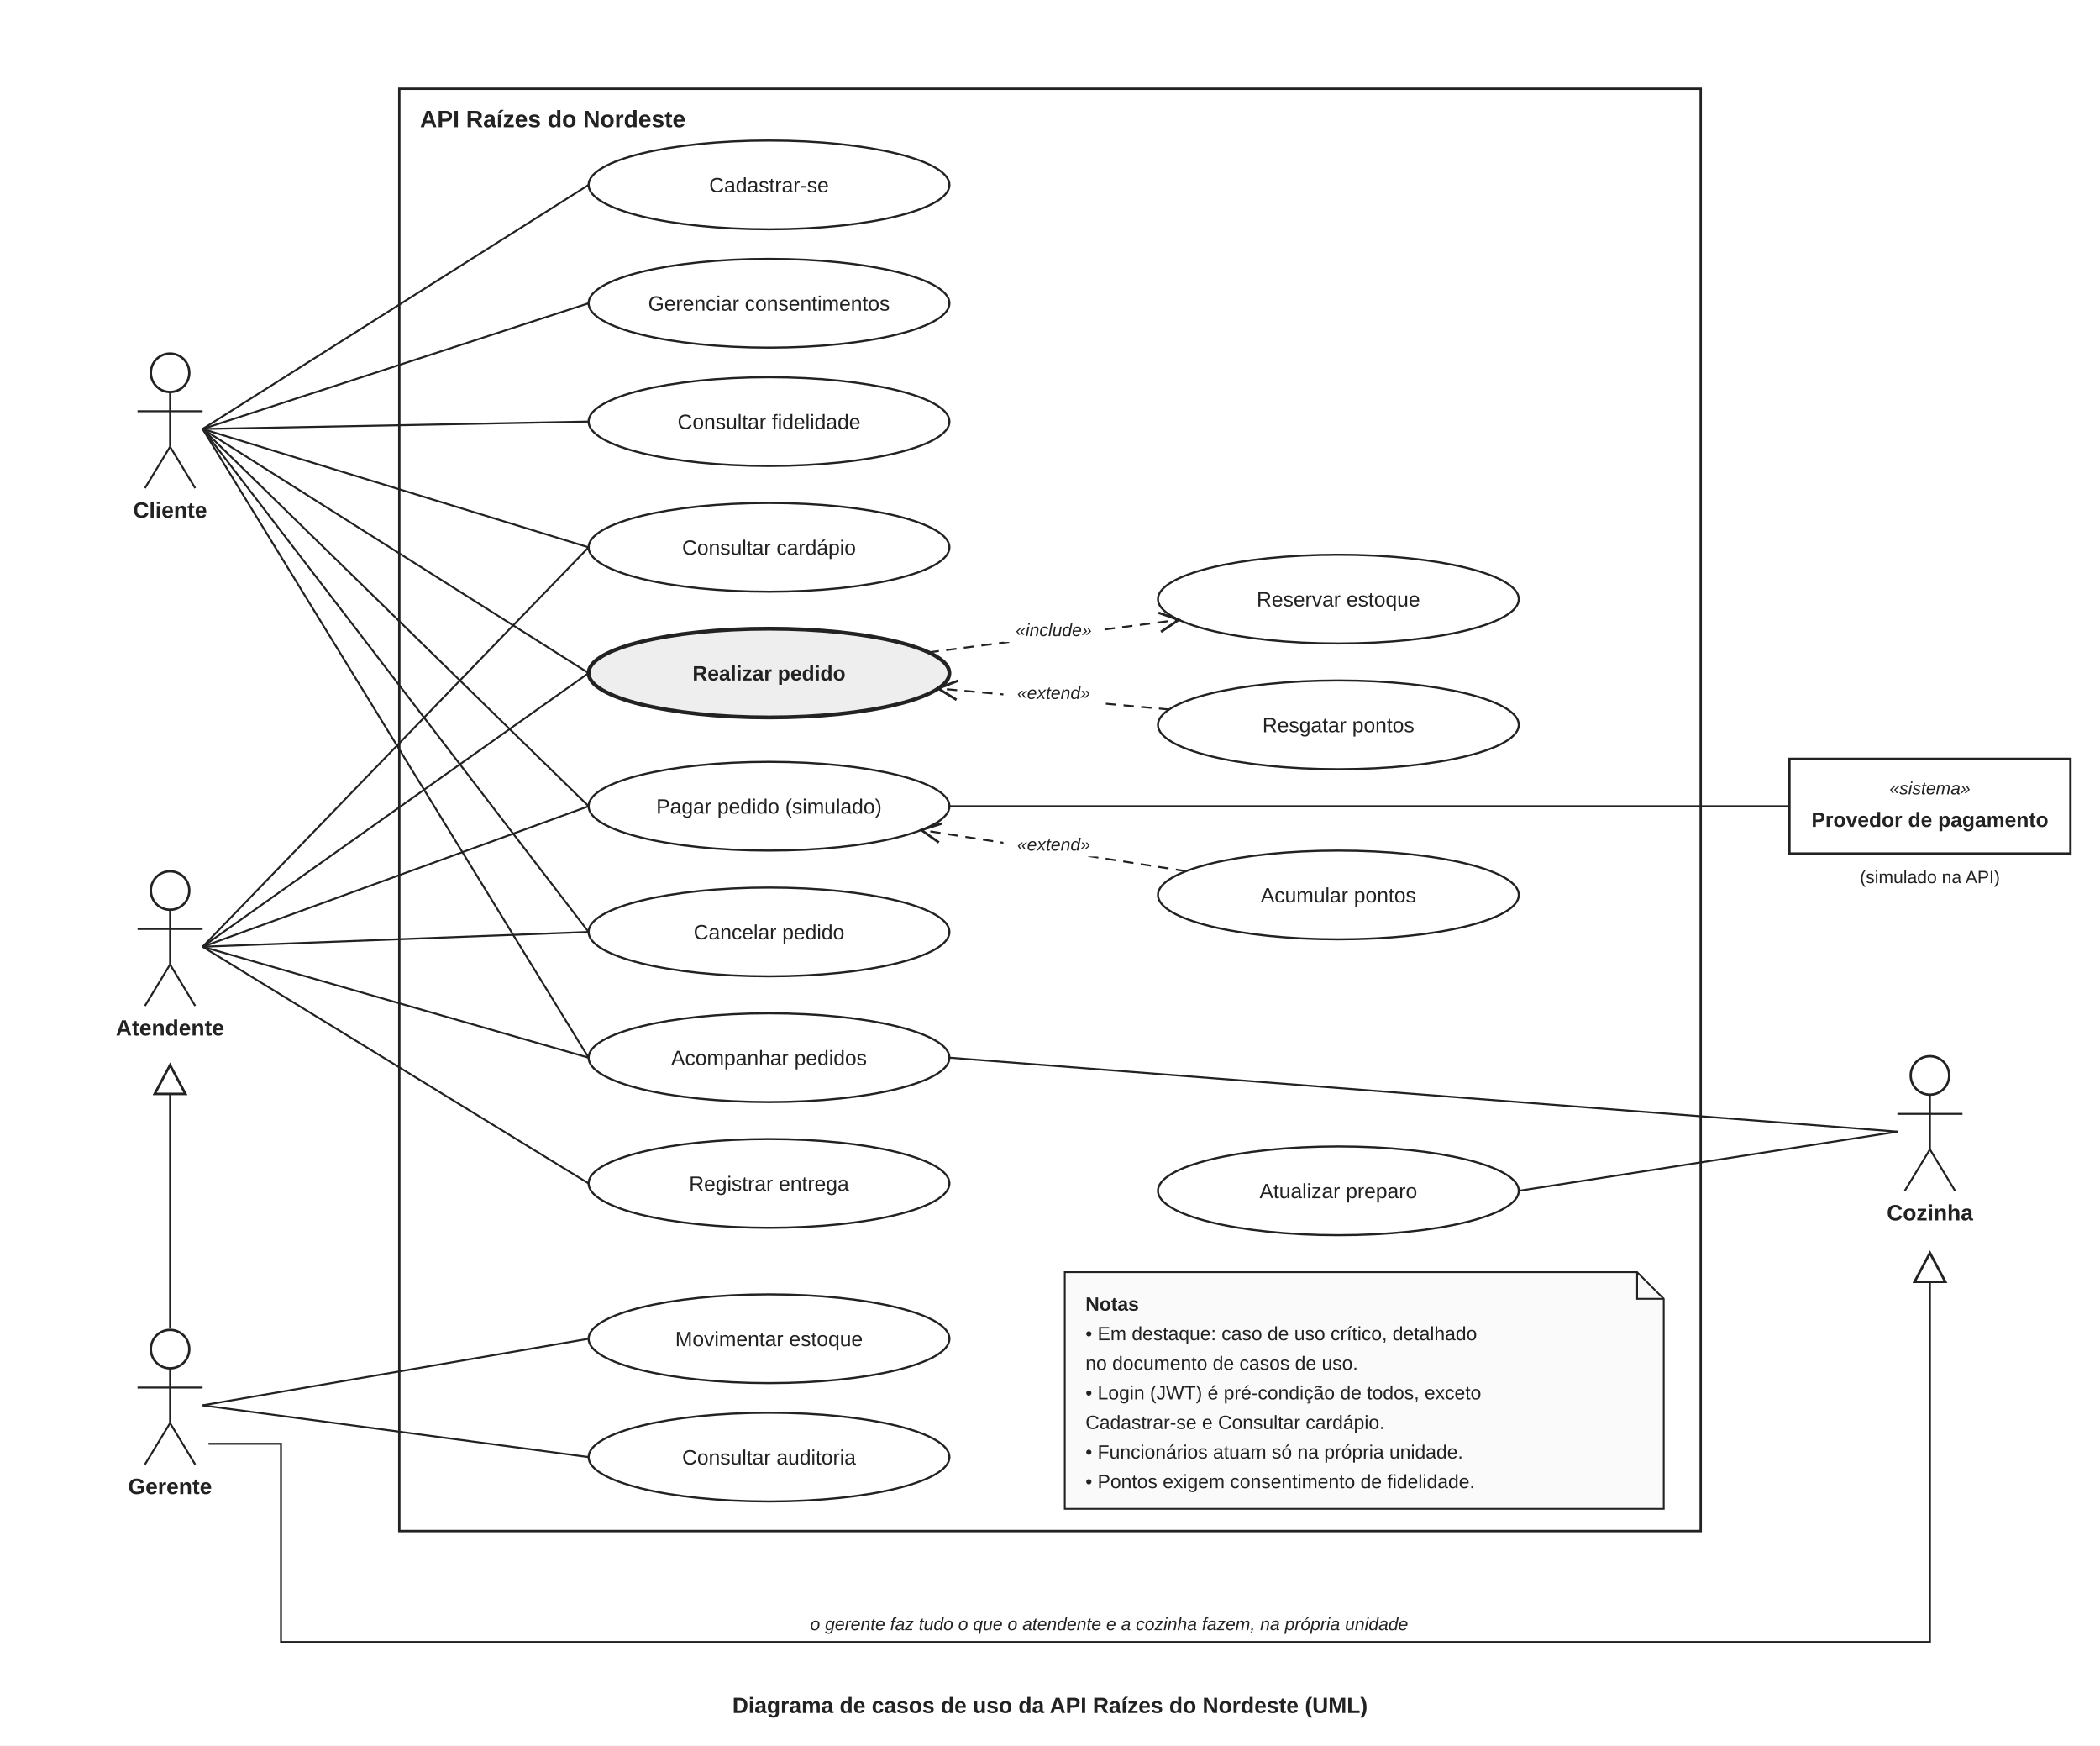
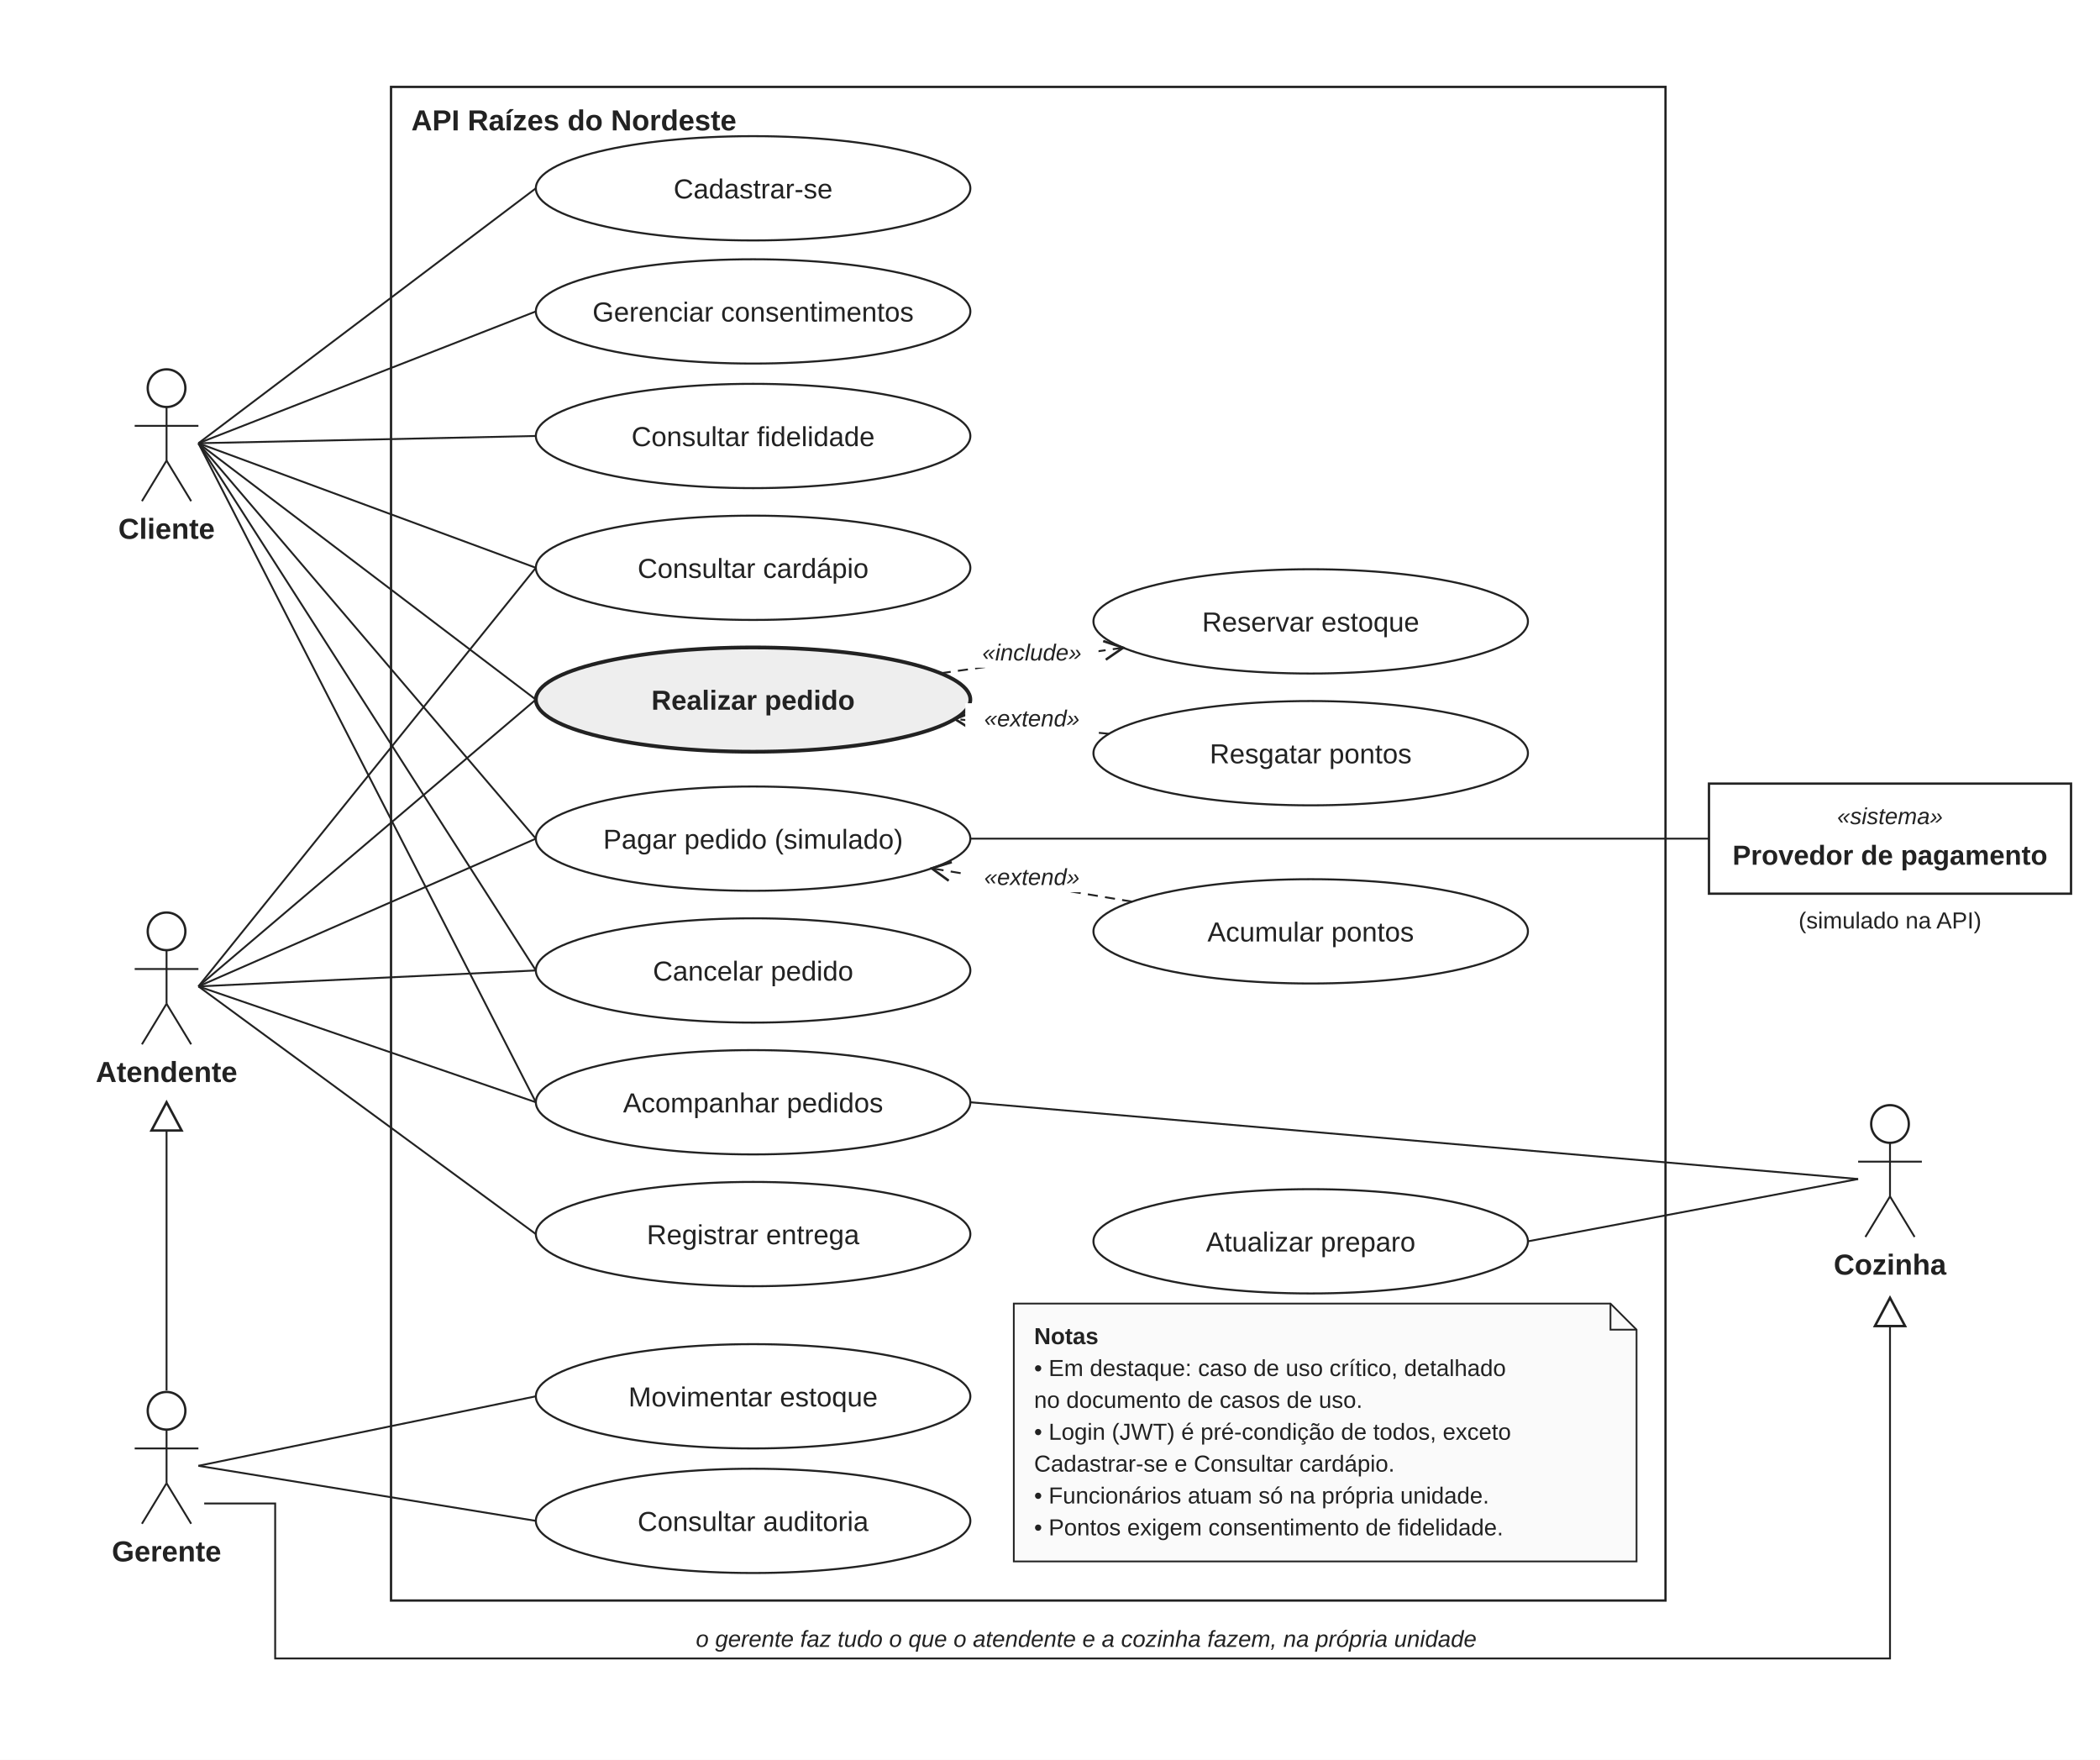
- <svg xmlns="http://www.w3.org/2000/svg" width="1420" height="1180" viewBox="0 0 1420 1180">
+ <svg xmlns="http://www.w3.org/2000/svg" width="1450" height="1215" viewBox="0 0 1450 1215">
  <defs>
    <marker id="aberta" markerWidth="12" markerHeight="12" refX="11" refY="6" orient="auto">
      <path d="M1,1 L11,6 L1,11" fill="none" stroke="#222" stroke-width="1.3" />
    </marker>
    <marker id="heranca" markerWidth="18" markerHeight="18" refX="16" refY="9" orient="auto">
      <path d="M1,1 L16,9 L1,17 Z" fill="white" stroke="#222" stroke-width="1.3" />
    </marker>
  </defs>
-   <rect width="1420" height="1180" fill="white" />
-   <rect x="270" y="60" width="880" height="975" fill="none" stroke="#222" stroke-width="1.6" />
-   <text x="284.0" y="86.0" font-family="Arial, Helvetica, sans-serif" font-size="16" font-weight="bold" text-anchor="start" fill="#222">API Raízes do Nordeste</text>
-   <line x1="137.0" y1="290.0" x2="398.0" y2="125.0" stroke="#222" stroke-width="1.3" />
-   <line x1="137.0" y1="290.0" x2="398.0" y2="205.0" stroke="#222" stroke-width="1.3" />
-   <line x1="137.0" y1="290.0" x2="398.0" y2="285.0" stroke="#222" stroke-width="1.3" />
-   <line x1="137.0" y1="290.0" x2="398.0" y2="370.0" stroke="#222" stroke-width="1.3" />
-   <line x1="137.0" y1="290.0" x2="398.0" y2="455.0" stroke="#222" stroke-width="1.3" />
-   <line x1="137.0" y1="290.0" x2="398.0" y2="545.0" stroke="#222" stroke-width="1.3" />
-   <line x1="137.0" y1="290.0" x2="398.0" y2="630.0" stroke="#222" stroke-width="1.3" />
-   <line x1="137.0" y1="290.0" x2="398.0" y2="715.0" stroke="#222" stroke-width="1.3" />
-   <line x1="137.0" y1="640.0" x2="398.0" y2="370.0" stroke="#222" stroke-width="1.3" />
-   <line x1="137.0" y1="640.0" x2="398.0" y2="455.0" stroke="#222" stroke-width="1.3" />
-   <line x1="137.0" y1="640.0" x2="398.0" y2="545.0" stroke="#222" stroke-width="1.3" />
-   <line x1="137.0" y1="640.0" x2="398.0" y2="630.0" stroke="#222" stroke-width="1.3" />
-   <line x1="137.0" y1="640.0" x2="398.0" y2="715.0" stroke="#222" stroke-width="1.3" />
-   <line x1="137.0" y1="640.0" x2="398.0" y2="800.0" stroke="#222" stroke-width="1.3" />
-   <line x1="137.0" y1="950.0" x2="398.0" y2="905.0" stroke="#222" stroke-width="1.3" />
-   <line x1="137.0" y1="950.0" x2="398.0" y2="985.0" stroke="#222" stroke-width="1.3" />
-   <line x1="1283.0" y1="765.0" x2="642.0" y2="715.0" stroke="#222" stroke-width="1.3" />
-   <line x1="1283.0" y1="765.0" x2="1027.0" y2="805.0" stroke="#222" stroke-width="1.3" />
-   <line x1="1210.0" y1="545.0" x2="642.0" y2="545.0" stroke="#222" stroke-width="1.3" />
-   <ellipse cx="520" cy="125" rx="122" ry="30" fill="white" stroke="#222" stroke-width="1.4" />
-   <text x="520.0" y="130.0" font-family="Arial, Helvetica, sans-serif" font-size="14" font-weight="normal" text-anchor="middle" fill="#222">Cadastrar-se</text>
-   <ellipse cx="520" cy="205" rx="122" ry="30" fill="white" stroke="#222" stroke-width="1.4" />
-   <text x="520.0" y="210.0" font-family="Arial, Helvetica, sans-serif" font-size="14" font-weight="normal" text-anchor="middle" fill="#222">Gerenciar consentimentos</text>
-   <ellipse cx="520" cy="285" rx="122" ry="30" fill="white" stroke="#222" stroke-width="1.4" />
-   <text x="520.0" y="290.0" font-family="Arial, Helvetica, sans-serif" font-size="14" font-weight="normal" text-anchor="middle" fill="#222">Consultar fidelidade</text>
-   <ellipse cx="520" cy="370" rx="122" ry="30" fill="white" stroke="#222" stroke-width="1.4" />
-   <text x="520.0" y="375.0" font-family="Arial, Helvetica, sans-serif" font-size="14" font-weight="normal" text-anchor="middle" fill="#222">Consultar cardápio</text>
-   <ellipse cx="520" cy="455" rx="122" ry="30" fill="#eeeeee" stroke="#222" stroke-width="2.6" />
-   <text x="520.0" y="460.0" font-family="Arial, Helvetica, sans-serif" font-size="14" font-weight="bold" text-anchor="middle" fill="#222">Realizar pedido</text>
-   <ellipse cx="520" cy="545" rx="122" ry="30" fill="white" stroke="#222" stroke-width="1.4" />
-   <text x="520.0" y="550.0" font-family="Arial, Helvetica, sans-serif" font-size="14" font-weight="normal" text-anchor="middle" fill="#222">Pagar pedido (simulado)</text>
-   <ellipse cx="520" cy="630" rx="122" ry="30" fill="white" stroke="#222" stroke-width="1.4" />
-   <text x="520.0" y="635.0" font-family="Arial, Helvetica, sans-serif" font-size="14" font-weight="normal" text-anchor="middle" fill="#222">Cancelar pedido</text>
-   <ellipse cx="520" cy="715" rx="122" ry="30" fill="white" stroke="#222" stroke-width="1.4" />
-   <text x="520.0" y="720.0" font-family="Arial, Helvetica, sans-serif" font-size="14" font-weight="normal" text-anchor="middle" fill="#222">Acompanhar pedidos</text>
-   <ellipse cx="520" cy="800" rx="122" ry="30" fill="white" stroke="#222" stroke-width="1.4" />
-   <text x="520.0" y="805.0" font-family="Arial, Helvetica, sans-serif" font-size="14" font-weight="normal" text-anchor="middle" fill="#222">Registrar entrega</text>
-   <ellipse cx="520" cy="905" rx="122" ry="30" fill="white" stroke="#222" stroke-width="1.4" />
-   <text x="520.0" y="910.0" font-family="Arial, Helvetica, sans-serif" font-size="14" font-weight="normal" text-anchor="middle" fill="#222">Movimentar estoque</text>
-   <ellipse cx="520" cy="985" rx="122" ry="30" fill="white" stroke="#222" stroke-width="1.4" />
-   <text x="520.0" y="990.0" font-family="Arial, Helvetica, sans-serif" font-size="14" font-weight="normal" text-anchor="middle" fill="#222">Consultar auditoria</text>
-   <ellipse cx="905" cy="405" rx="122" ry="30" fill="white" stroke="#222" stroke-width="1.4" />
-   <text x="905.0" y="410.0" font-family="Arial, Helvetica, sans-serif" font-size="14" font-weight="normal" text-anchor="middle" fill="#222">Reservar estoque</text>
-   <ellipse cx="905" cy="490" rx="122" ry="30" fill="white" stroke="#222" stroke-width="1.4" />
-   <text x="905.0" y="495.0" font-family="Arial, Helvetica, sans-serif" font-size="14" font-weight="normal" text-anchor="middle" fill="#222">Resgatar pontos</text>
-   <ellipse cx="905" cy="605" rx="122" ry="30" fill="white" stroke="#222" stroke-width="1.4" />
-   <text x="905.0" y="610.0" font-family="Arial, Helvetica, sans-serif" font-size="14" font-weight="normal" text-anchor="middle" fill="#222">Acumular pontos</text>
-   <ellipse cx="905" cy="805" rx="122" ry="30" fill="white" stroke="#222" stroke-width="1.4" />
-   <text x="905.0" y="810.0" font-family="Arial, Helvetica, sans-serif" font-size="14" font-weight="normal" text-anchor="middle" fill="#222">Atualizar preparo</text>
-   <line x1="627.9" y1="441.0" x2="797.1" y2="419.0" stroke="#222" stroke-width="1.3" stroke-dasharray="7,5" marker-end="url(#aberta)" />
-   <rect x="678.5" y="417.0" width="68" height="17" fill="white" />
-   <text x="712.5" y="430.0" font-family="Arial, Helvetica, sans-serif" font-size="12" font-weight="normal" text-anchor="middle" fill="#222" font-style="italic">«include»</text>
-   <line x1="790.6" y1="479.6" x2="634.4" y2="465.4" stroke="#222" stroke-width="1.3" stroke-dasharray="7,5" marker-end="url(#aberta)" />
-   <rect x="678.5" y="459.5" width="68" height="17" fill="white" />
-   <text x="712.5" y="472.5" font-family="Arial, Helvetica, sans-serif" font-size="12" font-weight="normal" text-anchor="middle" fill="#222" font-style="italic">«extend»</text>
-   <line x1="802.0" y1="588.9" x2="623.0" y2="561.1" stroke="#222" stroke-width="1.3" stroke-dasharray="7,5" marker-end="url(#aberta)" />
-   <rect x="678.5" y="562.0" width="68" height="17" fill="white" />
-   <text x="712.5" y="575.0" font-family="Arial, Helvetica, sans-serif" font-size="12" font-weight="normal" text-anchor="middle" fill="#222" font-style="italic">«extend»</text>
-   <circle cx="115" cy="252" r="13" fill="white" stroke="#222" stroke-width="1.6" />
-   <line x1="115.0" y1="265.0" x2="115.0" y2="302.0" stroke="#222" stroke-width="1.3" />
-   <line x1="93.0" y1="278.0" x2="137.0" y2="278.0" stroke="#222" stroke-width="1.3" />
-   <line x1="115.0" y1="302.0" x2="98.0" y2="330.0" stroke="#222" stroke-width="1.3" />
-   <line x1="115.0" y1="302.0" x2="132.0" y2="330.0" stroke="#222" stroke-width="1.3" />
-   <text x="115.0" y="350.0" font-family="Arial, Helvetica, sans-serif" font-size="15" font-weight="bold" text-anchor="middle" fill="#222">Cliente</text>
-   <circle cx="115" cy="602" r="13" fill="white" stroke="#222" stroke-width="1.6" />
-   <line x1="115.0" y1="615.0" x2="115.0" y2="652.0" stroke="#222" stroke-width="1.3" />
-   <line x1="93.0" y1="628.0" x2="137.0" y2="628.0" stroke="#222" stroke-width="1.3" />
-   <line x1="115.0" y1="652.0" x2="98.0" y2="680.0" stroke="#222" stroke-width="1.3" />
-   <line x1="115.0" y1="652.0" x2="132.0" y2="680.0" stroke="#222" stroke-width="1.3" />
-   <text x="115.0" y="700.0" font-family="Arial, Helvetica, sans-serif" font-size="15" font-weight="bold" text-anchor="middle" fill="#222">Atendente</text>
-   <circle cx="115" cy="912" r="13" fill="white" stroke="#222" stroke-width="1.6" />
-   <line x1="115.0" y1="925.0" x2="115.0" y2="962.0" stroke="#222" stroke-width="1.3" />
-   <line x1="93.0" y1="938.0" x2="137.0" y2="938.0" stroke="#222" stroke-width="1.3" />
-   <line x1="115.0" y1="962.0" x2="98.0" y2="990.0" stroke="#222" stroke-width="1.3" />
-   <line x1="115.0" y1="962.0" x2="132.0" y2="990.0" stroke="#222" stroke-width="1.3" />
-   <text x="115.0" y="1010.0" font-family="Arial, Helvetica, sans-serif" font-size="15" font-weight="bold" text-anchor="middle" fill="#222">Gerente</text>
-   <circle cx="1305" cy="727" r="13" fill="white" stroke="#222" stroke-width="1.6" />
-   <line x1="1305.0" y1="740.0" x2="1305.0" y2="777.0" stroke="#222" stroke-width="1.3" />
-   <line x1="1283.0" y1="753.0" x2="1327.0" y2="753.0" stroke="#222" stroke-width="1.3" />
-   <line x1="1305.0" y1="777.0" x2="1288.0" y2="805.0" stroke="#222" stroke-width="1.3" />
-   <line x1="1305.0" y1="777.0" x2="1322.0" y2="805.0" stroke="#222" stroke-width="1.3" />
-   <text x="1305.0" y="825.0" font-family="Arial, Helvetica, sans-serif" font-size="15" font-weight="bold" text-anchor="middle" fill="#222">Cozinha</text>
-   <rect x="1210" y="513" width="190" height="64" fill="white" stroke="#222" stroke-width="1.6" />
-   <text x="1305.0" y="537.0" font-family="Arial, Helvetica, sans-serif" font-size="12" font-weight="normal" text-anchor="middle" fill="#222" font-style="italic">«sistema»</text>
-   <text x="1305.0" y="559.0" font-family="Arial, Helvetica, sans-serif" font-size="14" font-weight="bold" text-anchor="middle" fill="#222">Provedor de pagamento</text>
-   <text x="1305.0" y="597.0" font-family="Arial, Helvetica, sans-serif" font-size="12" font-weight="normal" text-anchor="middle" fill="#222">(simulado na API)</text>
-   <line x1="115.0" y1="898.0" x2="115.0" y2="720.0" stroke="#222" stroke-width="1.3" marker-end="url(#heranca)" />
-   <polyline points="141,976 190,976 190,1110 1305,1110 1305,847" fill="none" stroke="#222" stroke-width="1.3" marker-end="url(#heranca)" />
-   <text x="750.0" y="1102.0" font-family="Arial, Helvetica, sans-serif" font-size="12" font-weight="normal" text-anchor="middle" fill="#222" font-style="italic">o gerente faz tudo o que o atendente e a cozinha fazem, na própria unidade</text>
-   <path d="M720,860 L1107,860 L1125,878 L1125,1020 L720,1020 Z" fill="#fafafa" stroke="#222" stroke-width="1.2" />
-   <path d="M1107,860 L1107,878 L1125,878" fill="none" stroke="#222" stroke-width="1.2" />
-   <text x="734.0" y="886.0" font-family="Arial, Helvetica, sans-serif" font-size="13" font-weight="normal" text-anchor="start" fill="#222">
+   <rect width="1450" height="1215" fill="white" />
+   <rect x="270" y="60" width="880" height="1045" fill="none" stroke="#222" stroke-width="1.6" />
+   <text x="284.0" y="90.0" font-family="Arial, Helvetica, sans-serif" font-size="20" font-weight="bold" text-anchor="start" fill="#222">API Raízes do Nordeste</text>
+   <line x1="137.0" y1="306.0" x2="370.0" y2="130.0" stroke="#222" stroke-width="1.3" />
+   <line x1="137.0" y1="306.0" x2="370.0" y2="215.0" stroke="#222" stroke-width="1.3" />
+   <line x1="137.0" y1="306.0" x2="370.0" y2="301.0" stroke="#222" stroke-width="1.3" />
+   <line x1="137.0" y1="306.0" x2="370.0" y2="392.0" stroke="#222" stroke-width="1.3" />
+   <line x1="137.0" y1="306.0" x2="370.0" y2="483.0" stroke="#222" stroke-width="1.3" />
+   <line x1="137.0" y1="306.0" x2="370.0" y2="579.0" stroke="#222" stroke-width="1.3" />
+   <line x1="137.0" y1="306.0" x2="370.0" y2="670.0" stroke="#222" stroke-width="1.3" />
+   <line x1="137.0" y1="306.0" x2="370.0" y2="761.0" stroke="#222" stroke-width="1.3" />
+   <line x1="137.0" y1="681.0" x2="370.0" y2="392.0" stroke="#222" stroke-width="1.3" />
+   <line x1="137.0" y1="681.0" x2="370.0" y2="483.0" stroke="#222" stroke-width="1.3" />
+   <line x1="137.0" y1="681.0" x2="370.0" y2="579.0" stroke="#222" stroke-width="1.3" />
+   <line x1="137.0" y1="681.0" x2="370.0" y2="670.0" stroke="#222" stroke-width="1.3" />
+   <line x1="137.0" y1="681.0" x2="370.0" y2="761.0" stroke="#222" stroke-width="1.3" />
+   <line x1="137.0" y1="681.0" x2="370.0" y2="852.0" stroke="#222" stroke-width="1.3" />
+   <line x1="137.0" y1="1012.0" x2="370.0" y2="964.0" stroke="#222" stroke-width="1.3" />
+   <line x1="137.0" y1="1012.0" x2="370.0" y2="1050.0" stroke="#222" stroke-width="1.3" />
+   <line x1="1283.0" y1="814.0" x2="670.0" y2="761.0" stroke="#222" stroke-width="1.3" />
+   <line x1="1283.0" y1="814.0" x2="1055.0" y2="857.0" stroke="#222" stroke-width="1.3" />
+   <line x1="1180.0" y1="579.0" x2="670.0" y2="579.0" stroke="#222" stroke-width="1.3" />
+   <ellipse cx="520" cy="130" rx="150" ry="36" fill="white" stroke="#222" stroke-width="1.4" />
+   <text x="520.0" y="137.0" font-family="Arial, Helvetica, sans-serif" font-size="19" font-weight="normal" text-anchor="middle" fill="#222">Cadastrar-se</text>
+   <ellipse cx="520" cy="215" rx="150" ry="36" fill="white" stroke="#222" stroke-width="1.4" />
+   <text x="520.0" y="222.0" font-family="Arial, Helvetica, sans-serif" font-size="19" font-weight="normal" text-anchor="middle" fill="#222">Gerenciar consentimentos</text>
+   <ellipse cx="520" cy="301" rx="150" ry="36" fill="white" stroke="#222" stroke-width="1.4" />
+   <text x="520.0" y="308.0" font-family="Arial, Helvetica, sans-serif" font-size="19" font-weight="normal" text-anchor="middle" fill="#222">Consultar fidelidade</text>
+   <ellipse cx="520" cy="392" rx="150" ry="36" fill="white" stroke="#222" stroke-width="1.4" />
+   <text x="520.0" y="399.0" font-family="Arial, Helvetica, sans-serif" font-size="19" font-weight="normal" text-anchor="middle" fill="#222">Consultar cardápio</text>
+   <ellipse cx="520" cy="483" rx="150" ry="36" fill="#eeeeee" stroke="#222" stroke-width="2.6" />
+   <text x="520.0" y="490.0" font-family="Arial, Helvetica, sans-serif" font-size="19" font-weight="bold" text-anchor="middle" fill="#222">Realizar pedido</text>
+   <ellipse cx="520" cy="579" rx="150" ry="36" fill="white" stroke="#222" stroke-width="1.4" />
+   <text x="520.0" y="586.0" font-family="Arial, Helvetica, sans-serif" font-size="19" font-weight="normal" text-anchor="middle" fill="#222">Pagar pedido (simulado)</text>
+   <ellipse cx="520" cy="670" rx="150" ry="36" fill="white" stroke="#222" stroke-width="1.4" />
+   <text x="520.0" y="677.0" font-family="Arial, Helvetica, sans-serif" font-size="19" font-weight="normal" text-anchor="middle" fill="#222">Cancelar pedido</text>
+   <ellipse cx="520" cy="761" rx="150" ry="36" fill="white" stroke="#222" stroke-width="1.4" />
+   <text x="520.0" y="768.0" font-family="Arial, Helvetica, sans-serif" font-size="19" font-weight="normal" text-anchor="middle" fill="#222">Acompanhar pedidos</text>
+   <ellipse cx="520" cy="852" rx="150" ry="36" fill="white" stroke="#222" stroke-width="1.4" />
+   <text x="520.0" y="859.0" font-family="Arial, Helvetica, sans-serif" font-size="19" font-weight="normal" text-anchor="middle" fill="#222">Registrar entrega</text>
+   <ellipse cx="520" cy="964" rx="150" ry="36" fill="white" stroke="#222" stroke-width="1.4" />
+   <text x="520.0" y="971.0" font-family="Arial, Helvetica, sans-serif" font-size="19" font-weight="normal" text-anchor="middle" fill="#222">Movimentar estoque</text>
+   <ellipse cx="520" cy="1050" rx="150" ry="36" fill="white" stroke="#222" stroke-width="1.4" />
+   <text x="520.0" y="1057.0" font-family="Arial, Helvetica, sans-serif" font-size="19" font-weight="normal" text-anchor="middle" fill="#222">Consultar auditoria</text>
+   <ellipse cx="905" cy="429" rx="150" ry="36" fill="white" stroke="#222" stroke-width="1.4" />
+   <text x="905.0" y="436.0" font-family="Arial, Helvetica, sans-serif" font-size="19" font-weight="normal" text-anchor="middle" fill="#222">Reservar estoque</text>
+   <ellipse cx="905" cy="520" rx="150" ry="36" fill="white" stroke="#222" stroke-width="1.4" />
+   <text x="905.0" y="527.0" font-family="Arial, Helvetica, sans-serif" font-size="19" font-weight="normal" text-anchor="middle" fill="#222">Resgatar pontos</text>
+   <ellipse cx="905" cy="643" rx="150" ry="36" fill="white" stroke="#222" stroke-width="1.4" />
+   <text x="905.0" y="650.0" font-family="Arial, Helvetica, sans-serif" font-size="19" font-weight="normal" text-anchor="middle" fill="#222">Acumular pontos</text>
+   <ellipse cx="905" cy="857" rx="150" ry="36" fill="white" stroke="#222" stroke-width="1.4" />
+   <text x="905.0" y="864.0" font-family="Arial, Helvetica, sans-serif" font-size="19" font-weight="normal" text-anchor="middle" fill="#222">Atualizar preparo</text>
+   <line x1="649.5" y1="464.8" x2="775.5" y2="447.2" stroke="#222" stroke-width="1.3" stroke-dasharray="7,5" marker-end="url(#aberta)" />
+   <rect x="666.5" y="440.0" width="92" height="21" fill="white" />
+   <text x="712.5" y="456.0" font-family="Arial, Helvetica, sans-serif" font-size="16" font-weight="normal" text-anchor="middle" fill="#222" font-style="italic">«include»</text>
+   <line x1="765.7" y1="506.6" x2="659.3" y2="496.4" stroke="#222" stroke-width="1.3" stroke-dasharray="7,5" marker-end="url(#aberta)" />
+   <rect x="666.5" y="485.5" width="92" height="21" fill="white" />
+   <text x="712.5" y="501.5" font-family="Arial, Helvetica, sans-serif" font-size="16" font-weight="normal" text-anchor="middle" fill="#222" font-style="italic">«extend»</text>
+   <line x1="781.7" y1="622.5" x2="643.3" y2="599.5" stroke="#222" stroke-width="1.3" stroke-dasharray="7,5" marker-end="url(#aberta)" />
+   <rect x="666.5" y="595.0" width="92" height="21" fill="white" />
+   <text x="712.5" y="611.0" font-family="Arial, Helvetica, sans-serif" font-size="16" font-weight="normal" text-anchor="middle" fill="#222" font-style="italic">«extend»</text>
+   <circle cx="115" cy="268" r="13" fill="white" stroke="#222" stroke-width="1.6" />
+   <line x1="115.0" y1="281.0" x2="115.0" y2="318.0" stroke="#222" stroke-width="1.3" />
+   <line x1="93.0" y1="294.0" x2="137.0" y2="294.0" stroke="#222" stroke-width="1.3" />
+   <line x1="115.0" y1="318.0" x2="98.0" y2="346.0" stroke="#222" stroke-width="1.3" />
+   <line x1="115.0" y1="318.0" x2="132.0" y2="346.0" stroke="#222" stroke-width="1.3" />
+   <text x="115.0" y="372.0" font-family="Arial, Helvetica, sans-serif" font-size="20" font-weight="bold" text-anchor="middle" fill="#222">Cliente</text>
+   <circle cx="115" cy="643" r="13" fill="white" stroke="#222" stroke-width="1.6" />
+   <line x1="115.0" y1="656.0" x2="115.0" y2="693.0" stroke="#222" stroke-width="1.3" />
+   <line x1="93.0" y1="669.0" x2="137.0" y2="669.0" stroke="#222" stroke-width="1.3" />
+   <line x1="115.0" y1="693.0" x2="98.0" y2="721.0" stroke="#222" stroke-width="1.3" />
+   <line x1="115.0" y1="693.0" x2="132.0" y2="721.0" stroke="#222" stroke-width="1.3" />
+   <text x="115.0" y="747.0" font-family="Arial, Helvetica, sans-serif" font-size="20" font-weight="bold" text-anchor="middle" fill="#222">Atendente</text>
+   <circle cx="115" cy="974" r="13" fill="white" stroke="#222" stroke-width="1.6" />
+   <line x1="115.0" y1="987.0" x2="115.0" y2="1024.0" stroke="#222" stroke-width="1.3" />
+   <line x1="93.0" y1="1000.0" x2="137.0" y2="1000.0" stroke="#222" stroke-width="1.3" />
+   <line x1="115.0" y1="1024.0" x2="98.0" y2="1052.0" stroke="#222" stroke-width="1.3" />
+   <line x1="115.0" y1="1024.0" x2="132.0" y2="1052.0" stroke="#222" stroke-width="1.3" />
+   <text x="115.0" y="1078.0" font-family="Arial, Helvetica, sans-serif" font-size="20" font-weight="bold" text-anchor="middle" fill="#222">Gerente</text>
+   <circle cx="1305" cy="776" r="13" fill="white" stroke="#222" stroke-width="1.6" />
+   <line x1="1305.0" y1="789.0" x2="1305.0" y2="826.0" stroke="#222" stroke-width="1.3" />
+   <line x1="1283.0" y1="802.0" x2="1327.0" y2="802.0" stroke="#222" stroke-width="1.3" />
+   <line x1="1305.0" y1="826.0" x2="1288.0" y2="854.0" stroke="#222" stroke-width="1.3" />
+   <line x1="1305.0" y1="826.0" x2="1322.0" y2="854.0" stroke="#222" stroke-width="1.3" />
+   <text x="1305.0" y="880.0" font-family="Arial, Helvetica, sans-serif" font-size="20" font-weight="bold" text-anchor="middle" fill="#222">Cozinha</text>
+   <rect x="1180" y="541" width="250" height="76" fill="white" stroke="#222" stroke-width="1.6" />
+   <text x="1305.0" y="569.0" font-family="Arial, Helvetica, sans-serif" font-size="16" font-weight="normal" text-anchor="middle" fill="#222" font-style="italic">«sistema»</text>
+   <text x="1305.0" y="597.0" font-family="Arial, Helvetica, sans-serif" font-size="19" font-weight="bold" text-anchor="middle" fill="#222">Provedor de pagamento</text>
+   <text x="1305.0" y="641.0" font-family="Arial, Helvetica, sans-serif" font-size="16" font-weight="normal" text-anchor="middle" fill="#222">(simulado na API)</text>
+   <line x1="115.0" y1="960.0" x2="115.0" y2="761.0" stroke="#222" stroke-width="1.3" marker-end="url(#heranca)" />
+   <polyline points="141,1038 190,1038 190,1145 1305,1145 1305,896" fill="none" stroke="#222" stroke-width="1.3" marker-end="url(#heranca)" />
+   <text x="750.0" y="1137.0" font-family="Arial, Helvetica, sans-serif" font-size="16" font-weight="normal" text-anchor="middle" fill="#222" font-style="italic">o gerente faz tudo o que o atendente e a cozinha fazem, na própria unidade</text>
+   <path d="M700,900 L1112,900 L1130,918 L1130,1078 L700,1078 Z" fill="#fafafa" stroke="#222" stroke-width="1.2" />
+   <path d="M1112,900 L1112,918 L1130,918" fill="none" stroke="#222" stroke-width="1.2" />
+   <text x="714.0" y="928.0" font-family="Arial, Helvetica, sans-serif" font-size="16" font-weight="normal" text-anchor="start" fill="#222">
    <tspan font-weight="bold">Notas</tspan>
  </text>
-   <text x="734.0" y="906.0" font-family="Arial, Helvetica, sans-serif" font-size="13" font-weight="normal" text-anchor="start" fill="#222">• Em destaque: caso de uso crítico, detalhado</text>
-   <text x="734.0" y="926.0" font-family="Arial, Helvetica, sans-serif" font-size="13" font-weight="normal" text-anchor="start" fill="#222">  no documento de casos de uso.</text>
-   <text x="734.0" y="946.0" font-family="Arial, Helvetica, sans-serif" font-size="13" font-weight="normal" text-anchor="start" fill="#222">• Login (JWT) é pré-condição de todos, exceto</text>
-   <text x="734.0" y="966.0" font-family="Arial, Helvetica, sans-serif" font-size="13" font-weight="normal" text-anchor="start" fill="#222">  Cadastrar-se e Consultar cardápio.</text>
-   <text x="734.0" y="986.0" font-family="Arial, Helvetica, sans-serif" font-size="13" font-weight="normal" text-anchor="start" fill="#222">• Funcionários atuam só na própria unidade.</text>
-   <text x="734.0" y="1006.0" font-family="Arial, Helvetica, sans-serif" font-size="13" font-weight="normal" text-anchor="start" fill="#222">• Pontos exigem consentimento de fidelidade.</text>
-   <text x="710.0" y="1158.0" font-family="Arial, Helvetica, sans-serif" font-size="15" font-weight="bold" text-anchor="middle" fill="#222">Diagrama de casos de uso da API Raízes do Nordeste (UML)</text>
+   <text x="714.0" y="950.0" font-family="Arial, Helvetica, sans-serif" font-size="16" font-weight="normal" text-anchor="start" fill="#222">• Em destaque: caso de uso crítico, detalhado</text>
+   <text x="714.0" y="972.0" font-family="Arial, Helvetica, sans-serif" font-size="16" font-weight="normal" text-anchor="start" fill="#222">  no documento de casos de uso.</text>
+   <text x="714.0" y="994.0" font-family="Arial, Helvetica, sans-serif" font-size="16" font-weight="normal" text-anchor="start" fill="#222">• Login (JWT) é pré-condição de todos, exceto</text>
+   <text x="714.0" y="1016.0" font-family="Arial, Helvetica, sans-serif" font-size="16" font-weight="normal" text-anchor="start" fill="#222">  Cadastrar-se e Consultar cardápio.</text>
+   <text x="714.0" y="1038.0" font-family="Arial, Helvetica, sans-serif" font-size="16" font-weight="normal" text-anchor="start" fill="#222">• Funcionários atuam só na própria unidade.</text>
+   <text x="714.0" y="1060.0" font-family="Arial, Helvetica, sans-serif" font-size="16" font-weight="normal" text-anchor="start" fill="#222">• Pontos exigem consentimento de fidelidade.</text>
</svg>
